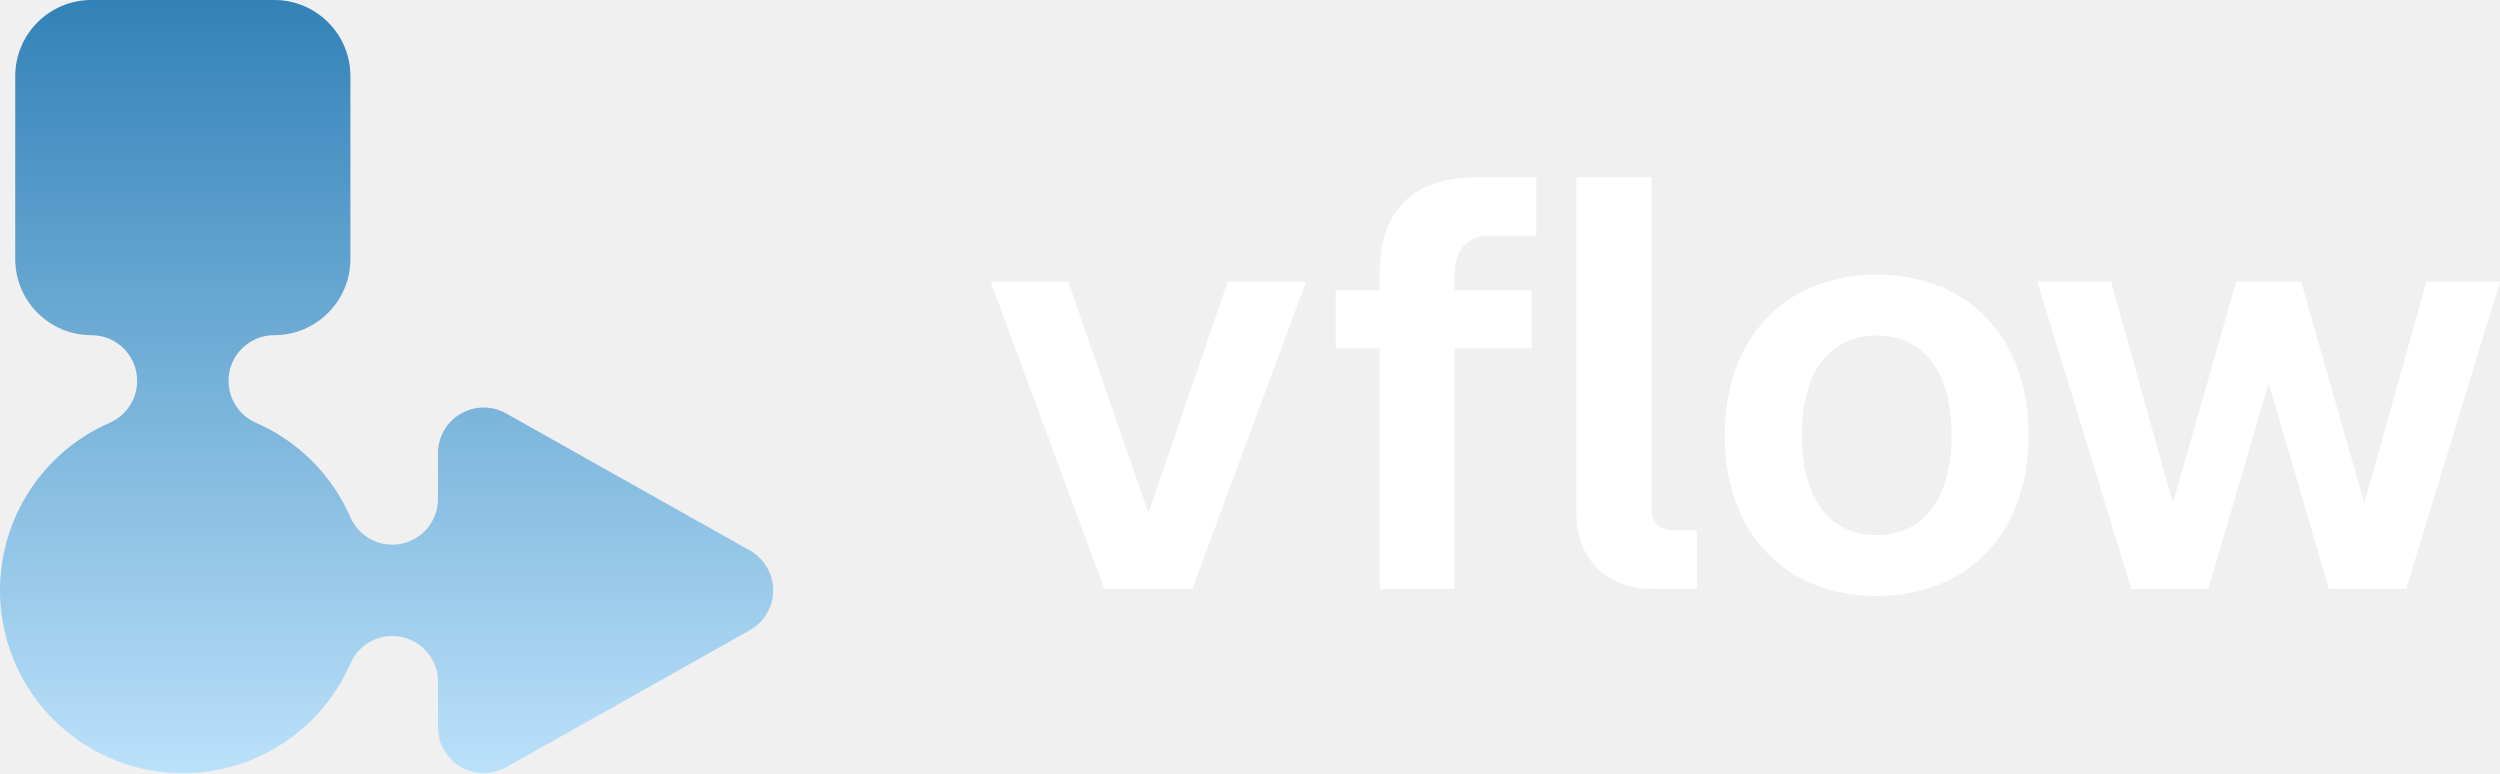
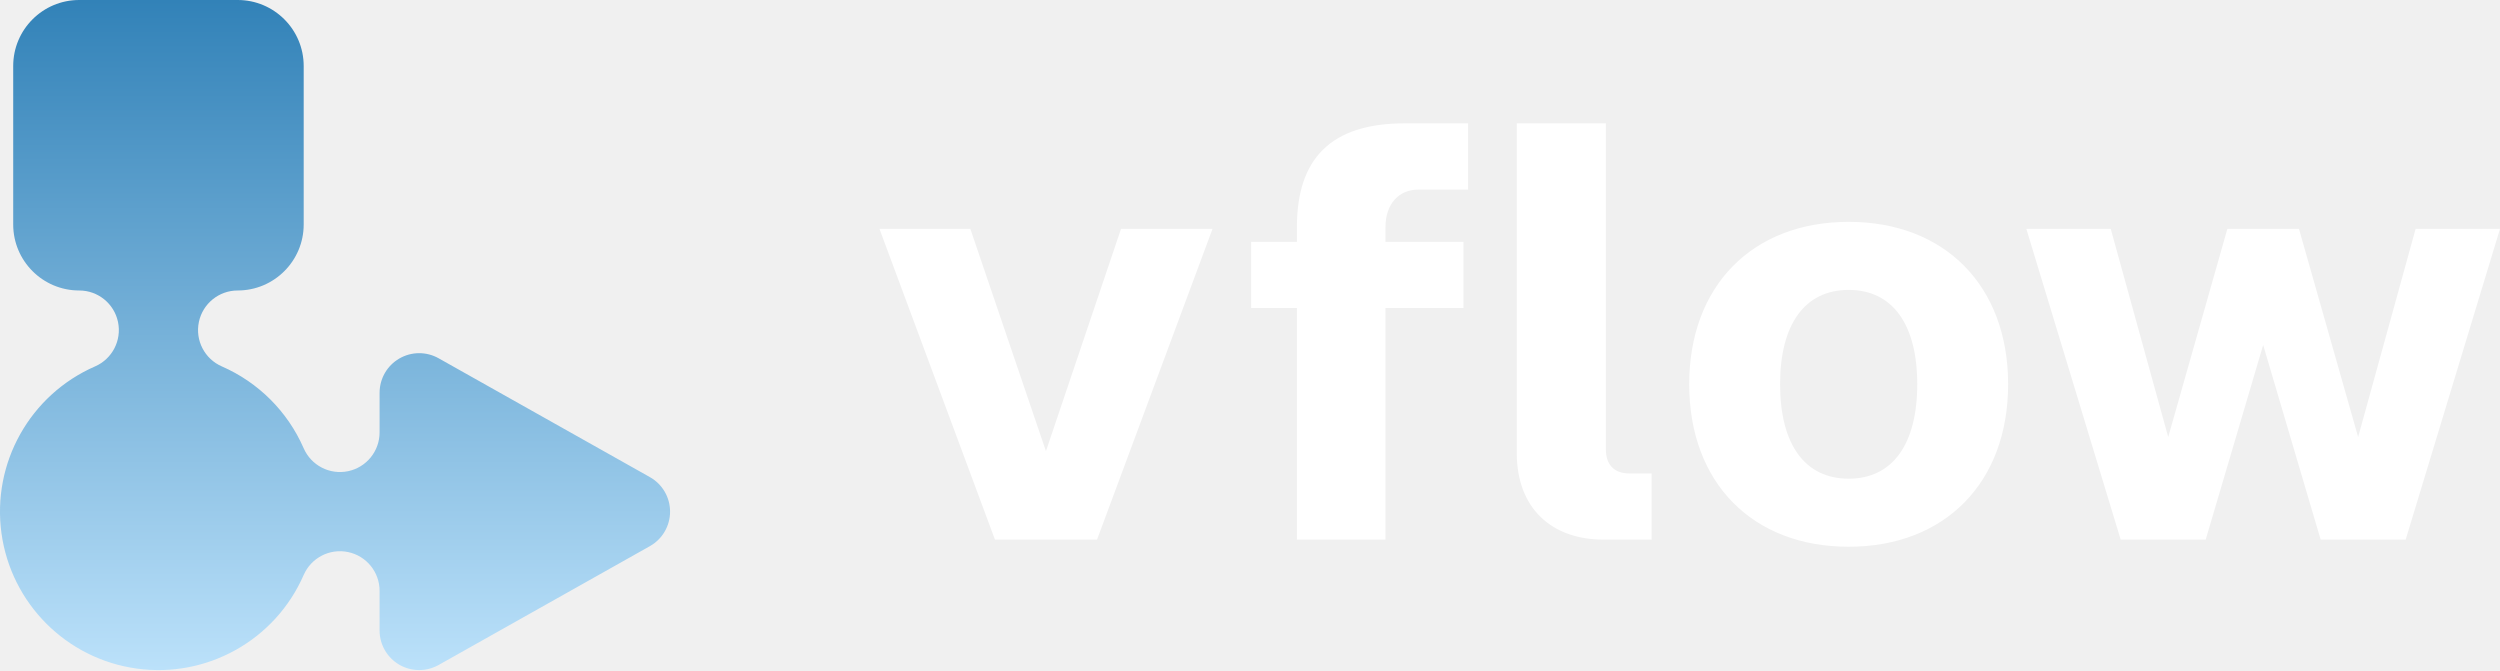
- <svg xmlns="http://www.w3.org/2000/svg" viewBox="0 0 206.94 64">
+ <svg xmlns="http://www.w3.org/2000/svg" viewBox="0 0 238.78 64">
  <linearGradient id="g" x1="0" y1="1" x2="0" y2="0">
    <stop offset="0" stop-color="#bbe1fa" />
    <stop offset="1" stop-color="#3282b8" />
  </linearGradient>
  <path fill="url(#g)" d="M7.567 0.000H22.701A6.306 6.306 0 0 1 29.006 6.306V21.439A6.306 6.306 0 0 1 22.701 27.745A3.783 3.783 0 0 0 21.187 34.996A15.134 15.134 0 0 1 29.004 42.813A3.783 3.783 0 0 0 36.255 41.299V37.516A3.783 3.783 0 0 1 41.893 34.219L62.071 45.569A3.783 3.783 0 0 1 62.071 52.164L41.893 63.514A3.783 3.783 0 0 1 36.255 60.217V56.433A3.783 3.783 0 0 0 29.004 54.920A15.134 15.134 0 1 1 9.080 34.996A3.783 3.783 0 0 0 7.567 27.745A6.306 6.306 0 0 1 1.261 21.439V6.306A6.306 6.306 0 0 1 7.567 0.000Z" />
-   <path fill="#fff" d="M108.11 23.31H101.63L95.06 42.46L88.43 23.31H82L91.41 48.75H98.7ZM114.21 22.69V24.03H110.56V28.83H114.21V48.75H120.4V28.83H126.78V24.03H120.4V22.69C120.4 20.72 121.5 19.52 123.14 19.52H127.17V14.67H122.37C116.75 14.67 114.21 17.55 114.21 22.69ZM130.48 14.67V42.37C130.48 46.4 133.07 48.75 136.86 48.75H140.46V43.9H138.5C137.34 43.9 136.72 43.28 136.72 42.08V14.67ZM155.34 49.33C162.93 49.33 167.92 44.1 167.92 36.03C167.92 27.97 162.93 22.74 155.34 22.74C147.76 22.74 142.77 27.97 142.77 36.03C142.77 44.1 147.76 49.33 155.34 49.33ZM149.15 36.03C149.15 30.8 151.41 27.78 155.34 27.78C159.28 27.78 161.54 30.8 161.54 36.03C161.54 41.26 159.28 44.29 155.34 44.29C151.41 44.29 149.15 41.26 149.15 36.03ZM190.48 23.31H185.1L179.87 41.65L174.74 23.31H168.64L176.42 48.75H182.8L187.79 31.71L192.78 48.75H199.17L206.94 23.31H200.85L195.71 41.65Z" />
+   <path fill="#fff" d="M115.81 21.86H107.07L99.9 43.09L92.68 21.86H84L95.03 51.54H104.78ZM123.87 21.7V23.1H119.5V29.42H123.87V51.54H132.33V29.42H139.78V23.1H132.33V21.7C132.33 19.46 133.62 18.11 135.46 18.11H140.22V11.78H134.18C127.06 11.78 123.87 15.2 123.87 21.7ZM144.87 11.78V43.26C144.87 48.58 148.23 51.54 153.16 51.54H157.75V45.22H155.62C154.17 45.22 153.38 44.38 153.38 42.92V11.78ZM176.57 52.22C185.75 52.22 191.8 46.11 191.8 36.7C191.8 27.3 185.75 21.19 176.57 21.19C167.38 21.19 161.34 27.3 161.34 36.7C161.34 46.11 167.38 52.22 176.57 52.22ZM170.02 36.7C170.02 30.99 172.37 27.69 176.57 27.69C180.77 27.69 183.12 30.99 183.12 36.7C183.12 42.42 180.77 45.72 176.57 45.72C172.37 45.72 170.02 42.42 170.02 36.7ZM219.58 21.86H212.74L207.09 41.74L201.6 21.86H193.54L202.55 51.54H210.67L216.16 32.95L221.65 51.54H229.77L238.78 21.86H230.72L225.23 41.74Z" />
</svg>
